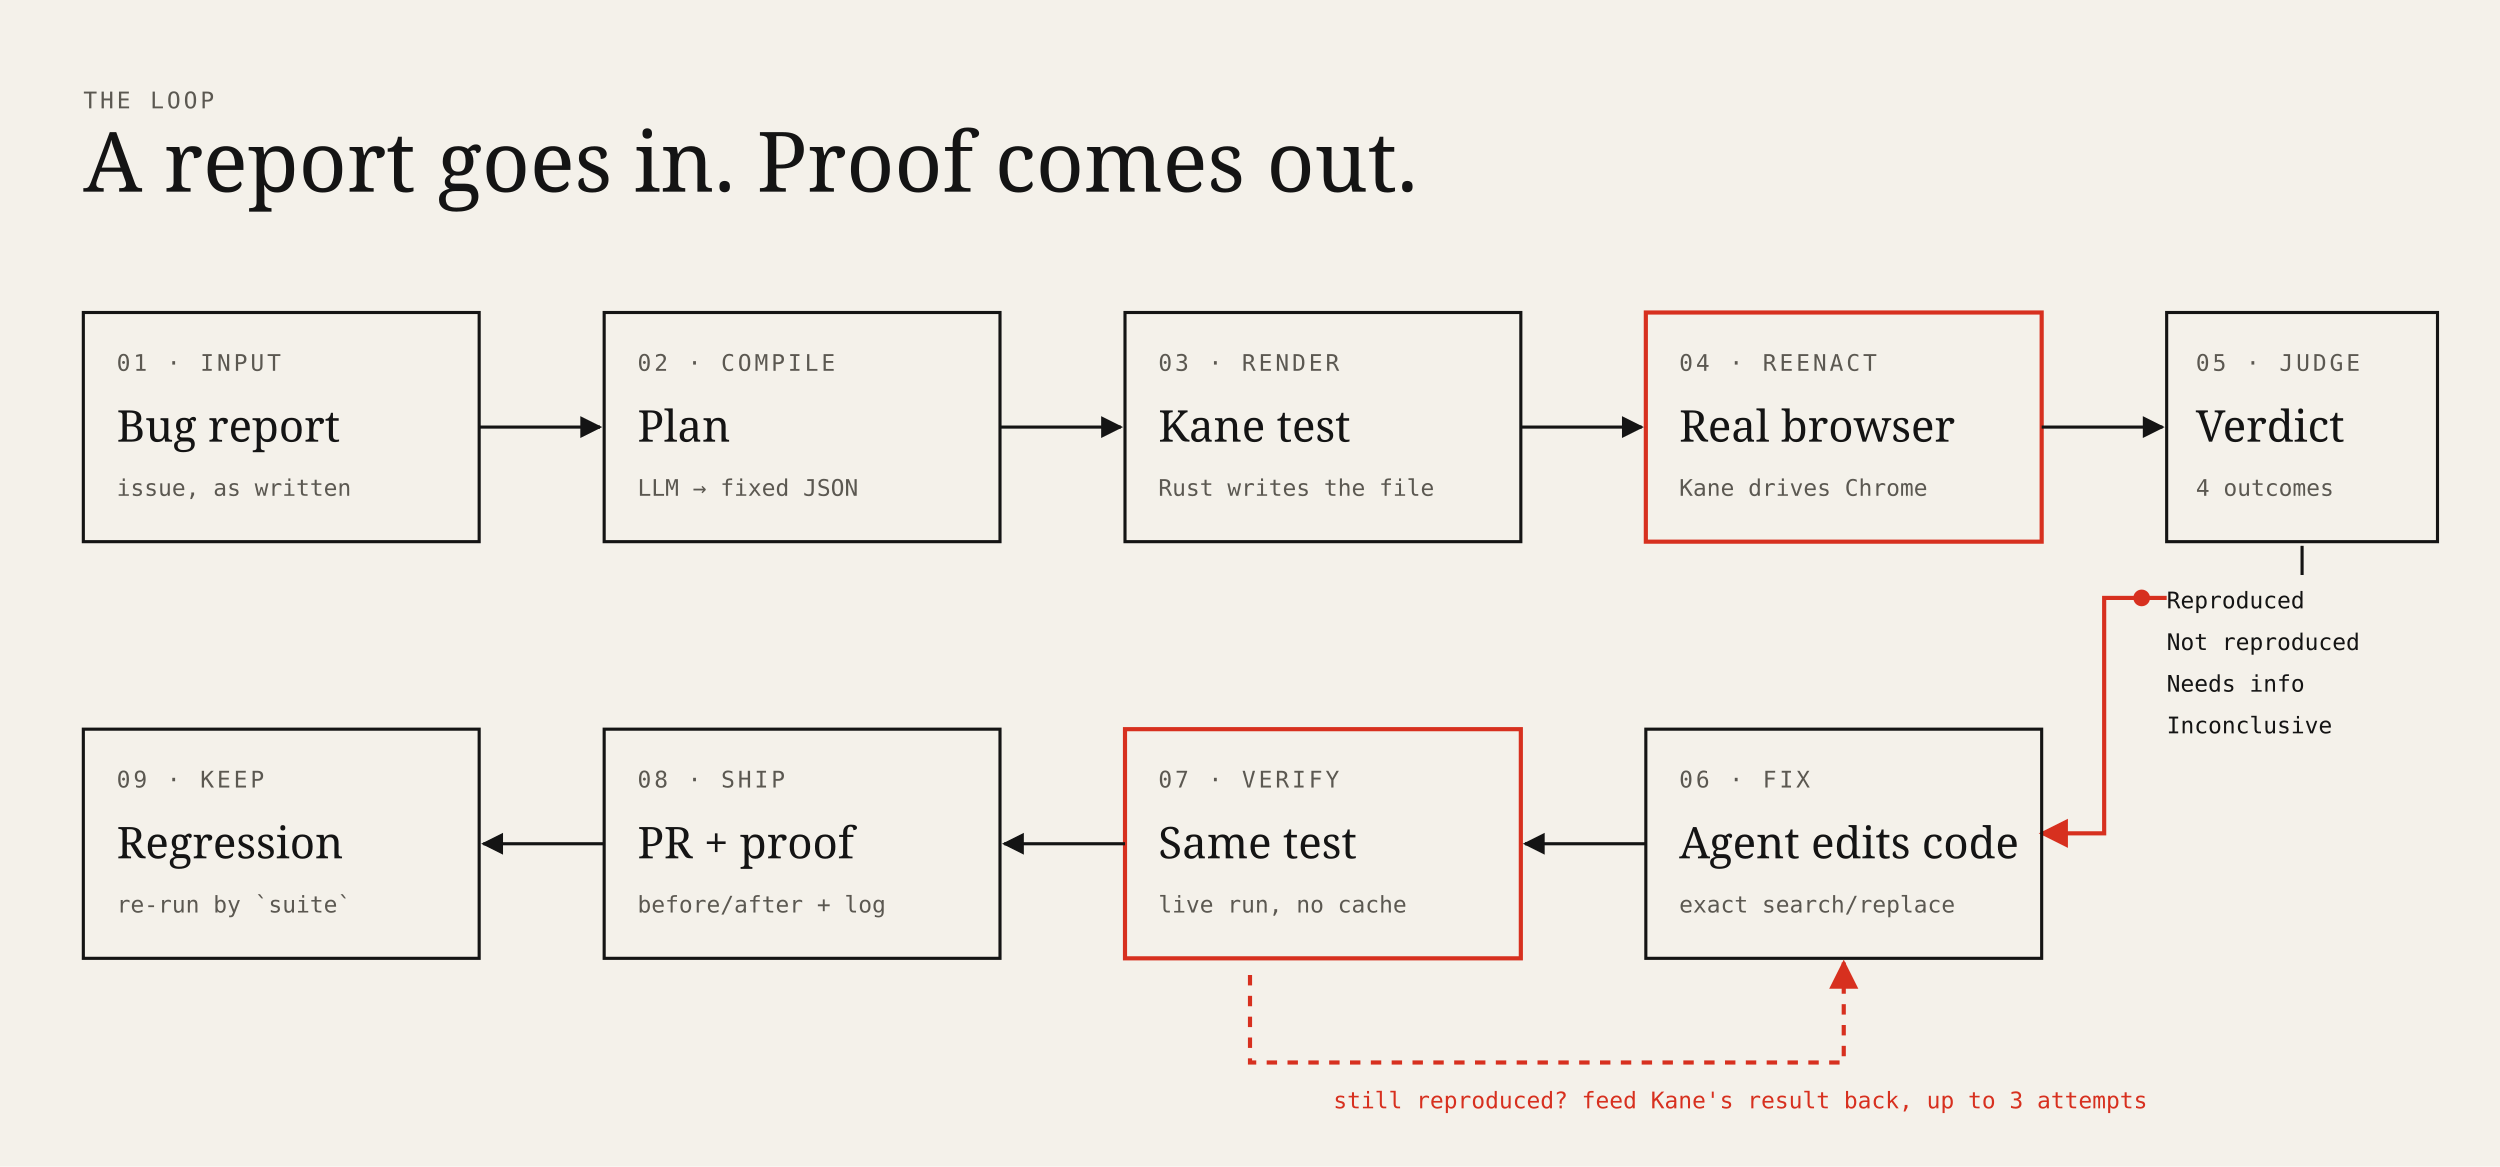
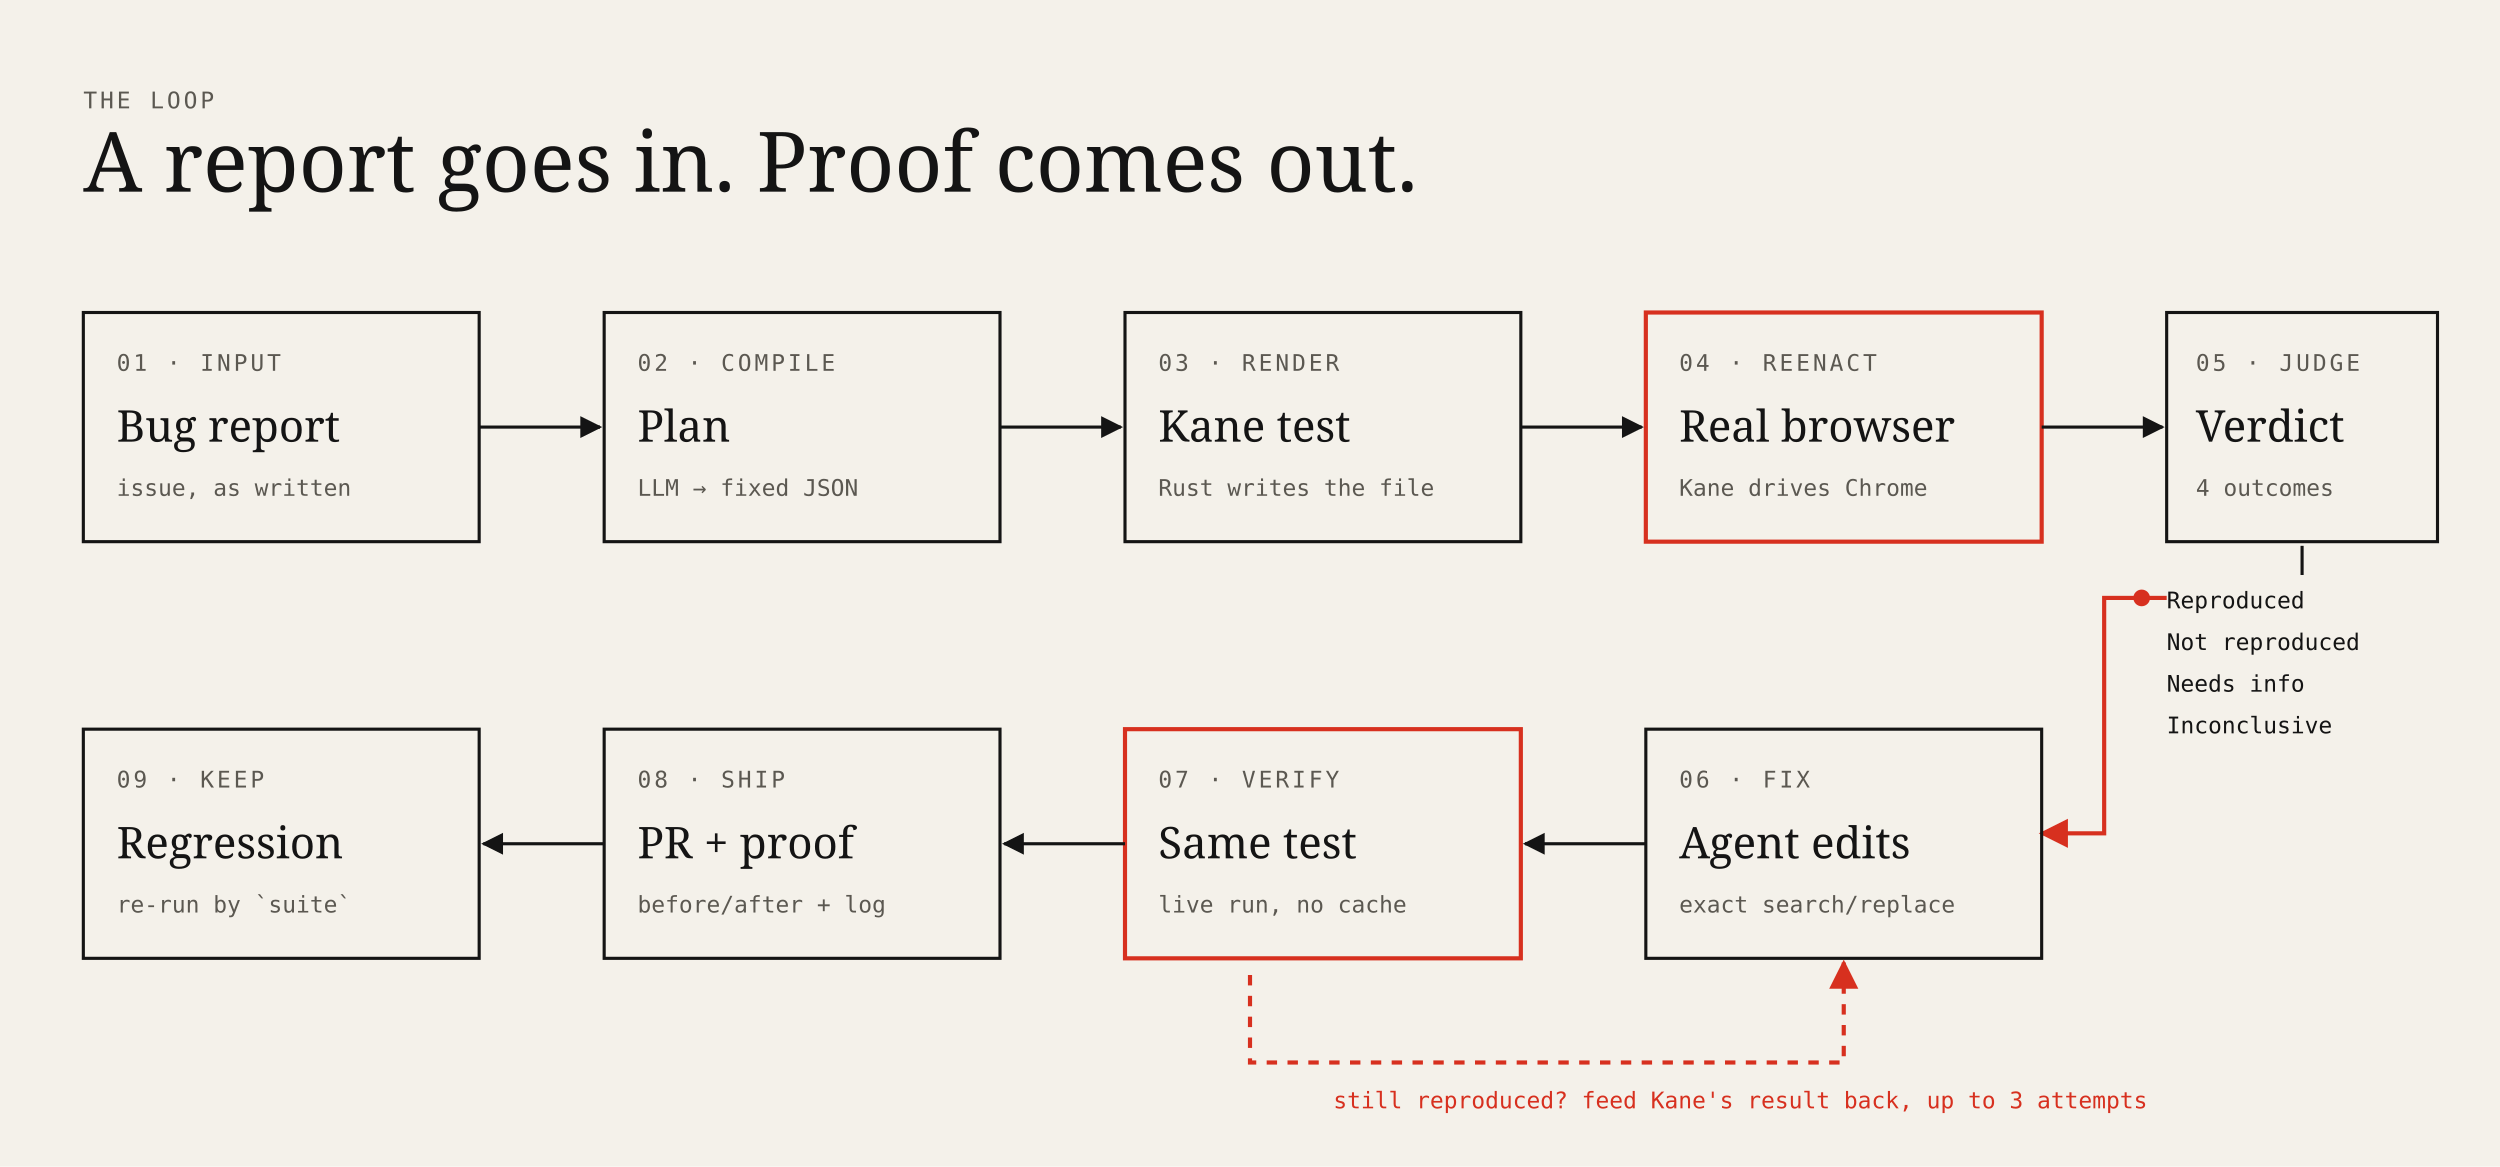
<svg xmlns="http://www.w3.org/2000/svg" viewBox="0 0 1200 560" role="img" aria-labelledby="t d">
  <defs>
    <marker id="a" viewBox="0 0 10 10" refX="9" refY="5" markerWidth="7" markerHeight="7" orient="auto-start-reverse">
      <path d="M0 0L10 5L0 10z" fill="#141414" />
    </marker>
    <marker id="r" viewBox="0 0 10 10" refX="9" refY="5" markerWidth="7" markerHeight="7" orient="auto-start-reverse">
      <path d="M0 0L10 5L0 10z" fill="#D7301F" />
    </marker>
    <style>
      text { font-family: 'Geist Mono', ui-monospace, Menlo, monospace; fill: #141414; }
      .serif { font-family: 'Instrument Serif', Georgia, serif; }
      .k { font-size: 11px; letter-spacing: 1.4px; fill: #5b5851; }
      .t { font-size: 21px; }
      .s { font-size: 11px; fill: #5b5851; }
      .box { fill: none; stroke: #141414; stroke-width: 1.5; }
      .ln { fill: none; stroke: #141414; stroke-width: 1.5; }
      .red { stroke: #D7301F; fill: none; stroke-width: 2; }
    </style>
  </defs>
  <rect width="1200" height="560" fill="#F4F1EA" />
  <text x="40" y="52" class="k">THE LOOP</text>
  <text x="40" y="92" class="serif" style="font-size:40px">A report goes in. Proof comes out.</text>
  <g>
    <rect class="box" x="40" y="150" width="190" height="110" />
    <text x="56" y="178" class="k">01 · INPUT</text>
    <text x="56" y="212" class="serif t">Bug report</text>
    <text x="56" y="238" class="s">issue, as written</text>
    <rect class="box" x="290" y="150" width="190" height="110" />
    <text x="306" y="178" class="k">02 · COMPILE</text>
    <text x="306" y="212" class="serif t">Plan</text>
    <text x="306" y="238" class="s">LLM → fixed JSON</text>
    <rect class="box" x="540" y="150" width="190" height="110" />
    <text x="556" y="178" class="k">03 · RENDER</text>
    <text x="556" y="212" class="serif t">Kane test</text>
    <text x="556" y="238" class="s">Rust writes the file</text>
    <rect class="box" x="790" y="150" width="190" height="110" style="stroke:#D7301F;stroke-width:2" />
    <text x="806" y="178" class="k">04 · REENACT</text>
    <text x="806" y="212" class="serif t">Real browser</text>
    <text x="806" y="238" class="s">Kane drives Chrome</text>
    <rect class="box" x="1040" y="150" width="130" height="110" />
    <text x="1054" y="178" class="k">05 · JUDGE</text>
    <text x="1054" y="212" class="serif t">Verdict</text>
    <text x="1054" y="238" class="s">4 outcomes</text>
  </g>
  <g marker-end="url(#a)">
    <path class="ln" d="M230 205H288" />
    <path class="ln" d="M480 205H538" />
    <path class="ln" d="M730 205H788" />
    <path class="ln" d="M980 205H1038" />
  </g>
  <g class="s">
    <text x="1040" y="292">Reproduced</text>
    <text x="1040" y="312">Not reproduced</text>
    <text x="1040" y="332">Needs info</text>
    <text x="1040" y="352">Inconclusive</text>
  </g>
  <path d="M1105 262V276" class="ln" />
  <circle cx="1028" cy="287" r="4" fill="#D7301F" />
  <path class="red" d="M1040 287H1010V400H980" marker-end="url(#r)" />
  <g>
    <rect class="box" x="790" y="350" width="190" height="110" />
    <text x="806" y="378" class="k">06 · FIX</text>
-     <text x="806" y="412" class="serif t">Agent edits code</text>
+     <text x="806" y="412" class="serif t">Agent edits</text>
    <text x="806" y="438" class="s">exact search/replace</text>
    <rect class="box" x="540" y="350" width="190" height="110" style="stroke:#D7301F;stroke-width:2" />
    <text x="556" y="378" class="k">07 · VERIFY</text>
    <text x="556" y="412" class="serif t">Same test</text>
    <text x="556" y="438" class="s">live run, no cache</text>
    <rect class="box" x="290" y="350" width="190" height="110" />
    <text x="306" y="378" class="k">08 · SHIP</text>
    <text x="306" y="412" class="serif t">PR + proof</text>
    <text x="306" y="438" class="s">before/after + log</text>
    <rect class="box" x="40" y="350" width="190" height="110" />
    <text x="56" y="378" class="k">09 · KEEP</text>
    <text x="56" y="412" class="serif t">Regression</text>
    <text x="56" y="438" class="s">re-run by `suite`</text>
  </g>
  <g marker-end="url(#a)">
    <path class="ln" d="M790 405H732" />
    <path class="ln" d="M540 405H482" />
    <path class="ln" d="M290 405H232" />
  </g>
  <path class="red" d="M635 350V310H885V350" stroke-dasharray="5 5" marker-end="url(#r)" style="display:none" />
  <path class="red" d="M600 468V510H885V462" stroke-dasharray="5 5" marker-end="url(#r)" />
  <text x="640" y="532" class="s" style="fill:#D7301F">still reproduced? feed Kane's result back, up to 3 attempts</text>
</svg>
